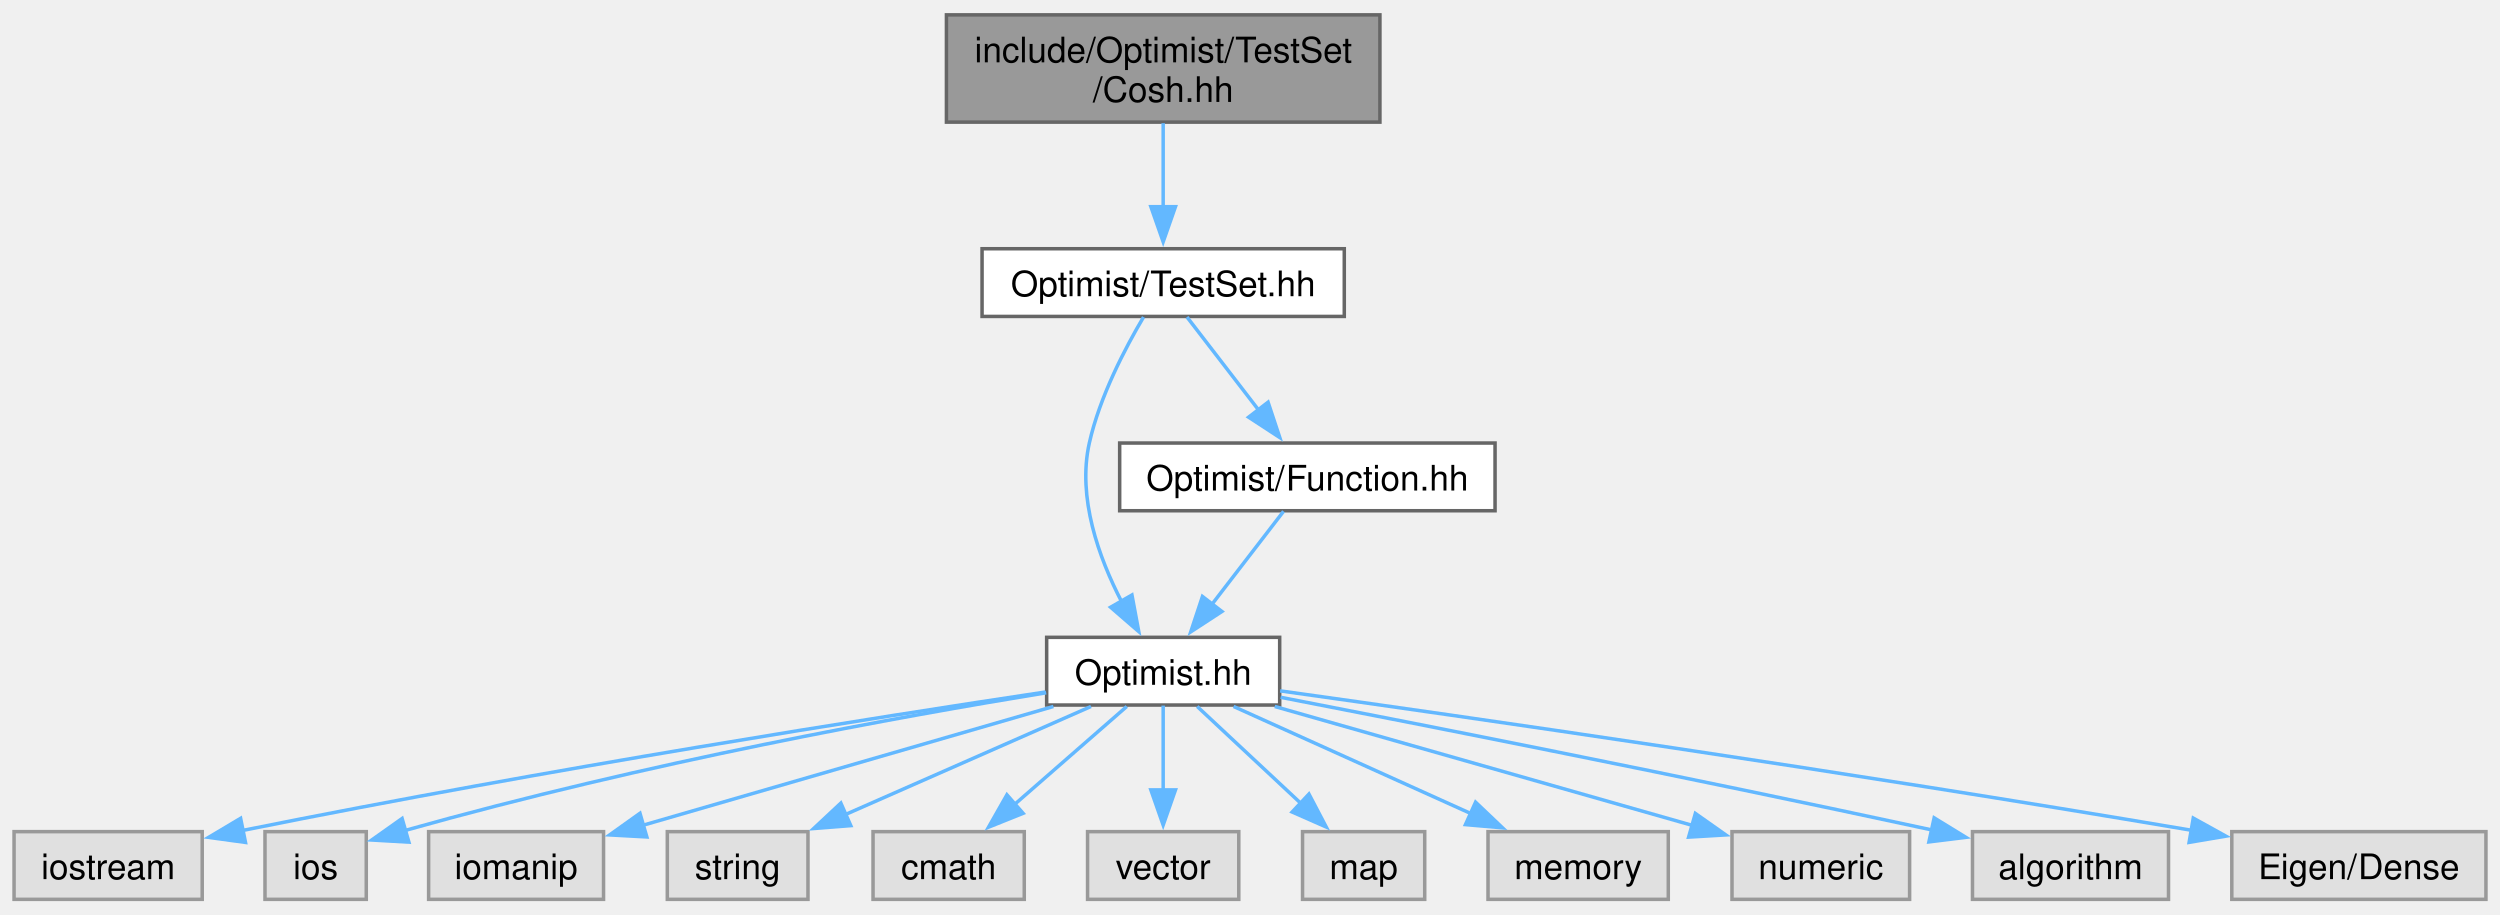
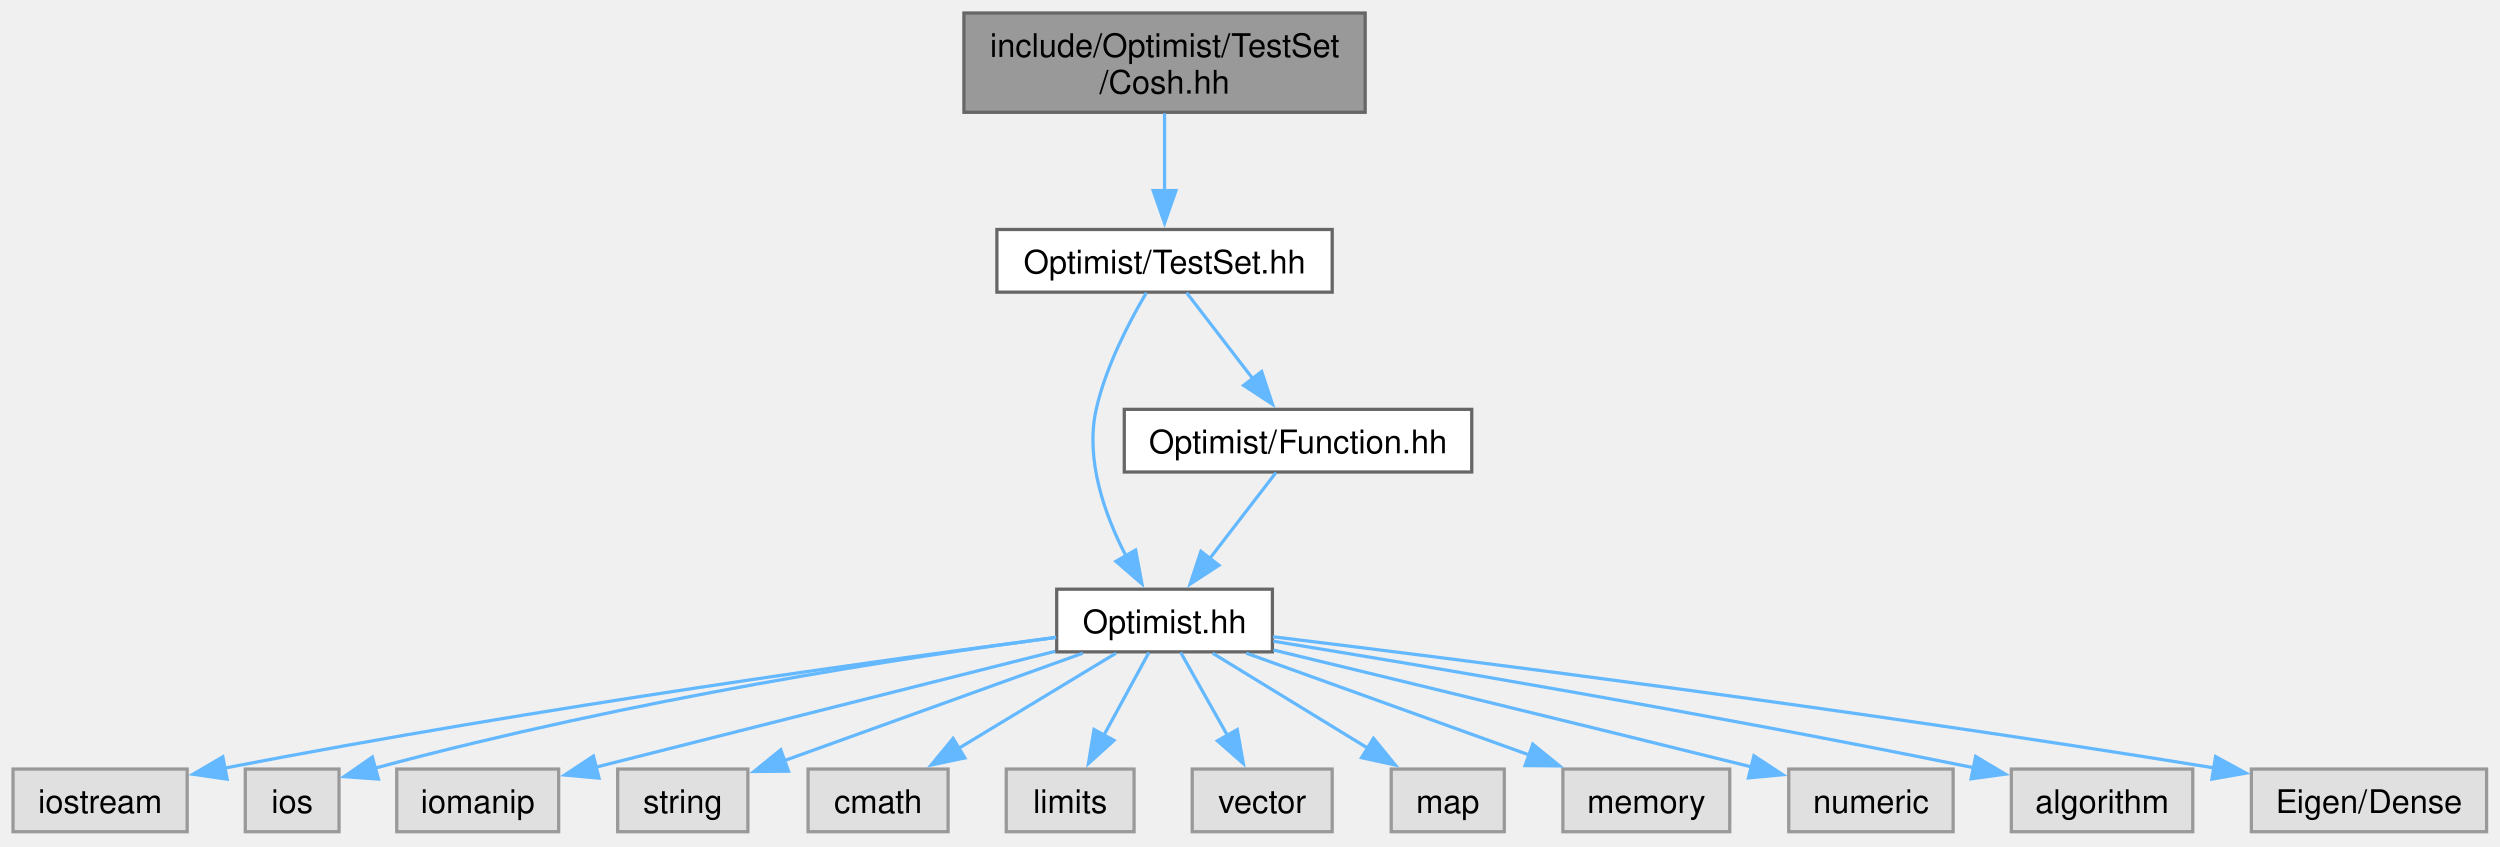
- <svg xmlns="http://www.w3.org/2000/svg" xmlns:xlink="http://www.w3.org/1999/xlink" width="711pt" height="260pt" viewBox="0.00 0.00 710.88 259.50">
+ <svg xmlns="http://www.w3.org/2000/svg" xmlns:xlink="http://www.w3.org/1999/xlink" width="768pt" height="260pt" viewBox="0.00 0.00 768.00 260.00">
  <g id="graph0" class="graph" transform="scale(1 1) rotate(0) translate(4 255.5)">
    <g id="Node000001" class="node">
      <g id="a_Node000001">
        <a xlink:title=" ">
-           <polygon fill="#999999" stroke="#666666" points="388.38,-251.5 265.12,-251.5 265.12,-221 388.38,-221 388.38,-251.5" />
-           <text text-anchor="start" x="273.12" y="-238" font-family="Helvetica,sans-Serif" font-size="10.00">include/Optimist/TestSet</text>
-           <text text-anchor="middle" x="326.75" y="-226.75" font-family="Helvetica,sans-Serif" font-size="10.00">/Cosh.hh</text>
+           <polygon fill="#999999" stroke="#666666" points="415.38,-251.5 292.12,-251.5 292.12,-221 415.38,-221 415.38,-251.5" />
+           <text xml:space="preserve" text-anchor="start" x="300.12" y="-238" font-family="Helvetica,sans-Serif" font-size="10.00">include/Optimist/TestSet</text>
+           <text xml:space="preserve" text-anchor="middle" x="353.75" y="-226.75" font-family="Helvetica,sans-Serif" font-size="10.00">/Cosh.hh</text>
        </a>
      </g>
    </g>
    <g id="Node000002" class="node">
      <g id="a_Node000002">
        <a xlink:href="_test_set_8hh.html" target="_top" xlink:title=" ">
-           <polygon fill="white" stroke="#666666" points="378.25,-185 275.25,-185 275.25,-165.75 378.25,-165.75 378.25,-185" />
-           <text text-anchor="middle" x="326.75" y="-171.5" font-family="Helvetica,sans-Serif" font-size="10.00">Optimist/TestSet.hh</text>
+           <polygon fill="white" stroke="#666666" points="405.25,-185 302.25,-185 302.25,-165.75 405.25,-165.75 405.25,-185" />
+           <text xml:space="preserve" text-anchor="middle" x="353.75" y="-171.5" font-family="Helvetica,sans-Serif" font-size="10.00">Optimist/TestSet.hh</text>
        </a>
      </g>
    </g>
    <g id="edge1_Node000001_Node000002" class="edge">
      <g id="a_edge1_Node000001_Node000002">
        <a xlink:title=" ">
-           <path fill="none" stroke="#63b8ff" d="M326.75,-220.7C326.75,-213.46 326.75,-204.59 326.75,-196.69" />
-           <polygon fill="#63b8ff" stroke="#63b8ff" points="330.25,-196.96 326.75,-186.96 323.25,-196.96 330.25,-196.96" />
+           <path fill="none" stroke="#63b8ff" d="M353.75,-220.7C353.75,-213.46 353.75,-204.59 353.75,-196.69" />
+           <polygon fill="#63b8ff" stroke="#63b8ff" points="357.25,-196.96 353.75,-186.96 350.25,-196.96 357.25,-196.96" />
        </a>
      </g>
    </g>
    <g id="Node000003" class="node">
      <g id="a_Node000003">
        <a xlink:href="_optimist_8hh.html" target="_top" xlink:title=" ">
-           <polygon fill="white" stroke="#666666" points="359.88,-74.5 293.62,-74.5 293.62,-55.25 359.88,-55.25 359.88,-74.5" />
-           <text text-anchor="middle" x="326.75" y="-61" font-family="Helvetica,sans-Serif" font-size="10.00">Optimist.hh</text>
+           <polygon fill="white" stroke="#666666" points="386.88,-74.5 320.62,-74.5 320.62,-55.25 386.88,-55.25 386.88,-74.5" />
+           <text xml:space="preserve" text-anchor="middle" x="353.75" y="-61" font-family="Helvetica,sans-Serif" font-size="10.00">Optimist.hh</text>
        </a>
      </g>
    </g>
    <g id="edge2_Node000002_Node000003" class="edge">
      <g id="a_edge2_Node000002_Node000003">
        <a xlink:title=" ">
-           <path fill="none" stroke="#63b8ff" d="M321.17,-165.57C316.01,-156.86 308.7,-142.95 305.75,-129.75 302.28,-114.24 308.44,-97.17 314.97,-84.57" />
-           <polygon fill="#63b8ff" stroke="#63b8ff" points="317.87,-86.54 319.81,-76.13 311.8,-83.06 317.87,-86.54" />
+           <path fill="none" stroke="#63b8ff" d="M348.17,-165.57C343.01,-156.86 335.7,-142.95 332.75,-129.75 329.28,-114.24 335.44,-97.17 341.97,-84.57" />
+           <polygon fill="#63b8ff" stroke="#63b8ff" points="344.87,-86.54 346.81,-76.13 338.8,-83.06 344.87,-86.54" />
+         </a>
+       </g>
+     </g>
+     <g id="Node000016" class="node">
+       <g id="a_Node000016">
+         <a xlink:href="_function_8hh.html" target="_top" xlink:title=" ">
+           <polygon fill="white" stroke="#666666" points="448.12,-129.75 341.38,-129.75 341.38,-110.5 448.12,-110.5 448.12,-129.75" />
+           <text xml:space="preserve" text-anchor="middle" x="394.75" y="-116.25" font-family="Helvetica,sans-Serif" font-size="10.00">Optimist/Function.hh</text>
+         </a>
+       </g>
+     </g>
+     <g id="edge15_Node000002_Node000016" class="edge">
+       <g id="a_edge15_Node000002_Node000016">
+         <a xlink:title=" ">
+           <path fill="none" stroke="#63b8ff" d="M360.52,-165.58C366.07,-158.38 374.09,-147.96 380.98,-139.01" />
+           <polygon fill="#63b8ff" stroke="#63b8ff" points="383.58,-141.37 386.91,-131.31 378.04,-137.1 383.58,-141.37" />
+         </a>
+       </g>
+     </g>
+     <g id="Node000004" class="node">
+       <g id="a_Node000004">
+         <a xlink:title=" ">
+           <polygon fill="#e0e0e0" stroke="#999999" points="53.5,-19.25 0,-19.25 0,0 53.5,0 53.5,-19.25" />
+           <text xml:space="preserve" text-anchor="middle" x="26.75" y="-5.75" font-family="Helvetica,sans-Serif" font-size="10.00">iostream</text>
+         </a>
+       </g>
+     </g>
+     <g id="edge3_Node000003_Node000004" class="edge">
+       <g id="a_edge3_Node000003_Node000004">
+         <a xlink:title=" ">
+           <path fill="none" stroke="#63b8ff" d="M320.43,-59.68C268.15,-52.9 163.46,-38.54 64.88,-19.52" />
+           <polygon fill="#63b8ff" stroke="#63b8ff" points="65.79,-16.14 55.31,-17.66 64.45,-23.01 65.79,-16.14" />
+         </a>
+       </g>
+     </g>
+     <g id="Node000005" class="node">
+       <g id="a_Node000005">
+         <a xlink:title=" ">
+           <polygon fill="#e0e0e0" stroke="#999999" points="100.15,-19.25 71.35,-19.25 71.35,0 100.15,0 100.15,-19.25" />
+           <text xml:space="preserve" text-anchor="middle" x="85.75" y="-5.75" font-family="Helvetica,sans-Serif" font-size="10.00">ios</text>
+         </a>
+       </g>
+     </g>
+     <g id="edge4_Node000003_Node000005" class="edge">
+       <g id="a_edge4_Node000003_Node000005">
+         <a xlink:title=" ">
+           <path fill="none" stroke="#63b8ff" d="M320.44,-59.73C274.95,-53.66 190.77,-40.95 110.94,-19.45" />
+           <polygon fill="#63b8ff" stroke="#63b8ff" points="112.25,-16.18 101.68,-16.9 110.39,-22.93 112.25,-16.18" />
+         </a>
+       </g>
+     </g>
+     <g id="Node000006" class="node">
+       <g id="a_Node000006">
+         <a xlink:title=" ">
+           <polygon fill="#e0e0e0" stroke="#999999" points="167.62,-19.25 117.88,-19.25 117.88,0 167.62,0 167.62,-19.25" />
+           <text xml:space="preserve" text-anchor="middle" x="142.75" y="-5.75" font-family="Helvetica,sans-Serif" font-size="10.00">iomanip</text>
+         </a>
+       </g>
+     </g>
+     <g id="edge5_Node000003_Node000006" class="edge">
+       <g id="a_edge5_Node000003_Node000006">
+         <a xlink:title=" ">
+           <path fill="none" stroke="#63b8ff" d="M320.14,-55.42C286.76,-47.01 233.82,-33.68 178.99,-19.81" />
+           <polygon fill="#63b8ff" stroke="#63b8ff" points="180.02,-16.46 169.47,-17.41 178.3,-23.25 180.02,-16.46" />
+         </a>
+       </g>
+     </g>
+     <g id="Node000007" class="node">
+       <g id="a_Node000007">
+         <a xlink:title=" ">
+           <polygon fill="#e0e0e0" stroke="#999999" points="225.75,-19.25 185.75,-19.25 185.75,0 225.75,0 225.75,-19.25" />
+           <text xml:space="preserve" text-anchor="middle" x="205.75" y="-5.75" font-family="Helvetica,sans-Serif" font-size="10.00">string</text>
+         </a>
+       </g>
+     </g>
+     <g id="edge6_Node000003_Node000007" class="edge">
+       <g id="a_edge6_Node000003_Node000007">
+         <a xlink:title=" ">
+           <path fill="none" stroke="#63b8ff" d="M328.64,-54.84C303.27,-45.71 264.03,-31.59 236.74,-21.77" />
+           <polygon fill="#63b8ff" stroke="#63b8ff" points="238.22,-18.59 227.63,-18.5 235.85,-25.18 238.22,-18.59" />
+         </a>
+       </g>
+     </g>
+     <g id="Node000008" class="node">
+       <g id="a_Node000008">
+         <a xlink:title=" ">
+           <polygon fill="#e0e0e0" stroke="#999999" points="287.25,-19.25 244.25,-19.25 244.25,0 287.25,0 287.25,-19.25" />
+           <text xml:space="preserve" text-anchor="middle" x="265.75" y="-5.75" font-family="Helvetica,sans-Serif" font-size="10.00">cmath</text>
+         </a>
+       </g>
+     </g>
+     <g id="edge7_Node000003_Node000008" class="edge">
+       <g id="a_edge7_Node000003_Node000008">
+         <a xlink:title=" ">
+           <path fill="none" stroke="#63b8ff" d="M338.82,-54.84C325.55,-46.81 305.88,-34.91 290.3,-25.48" />
+           <polygon fill="#63b8ff" stroke="#63b8ff" points="292.41,-22.67 282.05,-20.49 288.79,-28.66 292.41,-22.67" />
+         </a>
+       </g>
+     </g>
+     <g id="Node000009" class="node">
+       <g id="a_Node000009">
+         <a xlink:title=" ">
+           <polygon fill="#e0e0e0" stroke="#999999" points="344.38,-19.25 305.12,-19.25 305.12,0 344.38,0 344.38,-19.25" />
+           <text xml:space="preserve" text-anchor="middle" x="324.75" y="-5.75" font-family="Helvetica,sans-Serif" font-size="10.00">limits</text>
+         </a>
+       </g>
+     </g>
+     <g id="edge8_Node000003_Node000009" class="edge">
+       <g id="a_edge8_Node000003_Node000009">
+         <a xlink:title=" ">
+           <path fill="none" stroke="#63b8ff" d="M348.96,-55.08C345.21,-48.19 339.84,-38.34 335.12,-29.66" />
+           <polygon fill="#63b8ff" stroke="#63b8ff" points="338.22,-28.05 330.37,-20.94 332.08,-31.39 338.22,-28.05" />
+         </a>
+       </g>
+     </g>
+     <g id="Node000010" class="node">
+       <g id="a_Node000010">
+         <a xlink:title=" ">
+           <polygon fill="#e0e0e0" stroke="#999999" points="405.25,-19.25 362.25,-19.25 362.25,0 405.25,0 405.25,-19.25" />
+           <text xml:space="preserve" text-anchor="middle" x="383.75" y="-5.75" font-family="Helvetica,sans-Serif" font-size="10.00">vector</text>
+         </a>
+       </g>
+     </g>
+     <g id="edge9_Node000003_Node000010" class="edge">
+       <g id="a_edge9_Node000003_Node000010">
+         <a xlink:title=" ">
+           <path fill="none" stroke="#63b8ff" d="M358.7,-55.08C362.63,-48.11 368.26,-38.12 373.19,-29.37" />
+           <polygon fill="#63b8ff" stroke="#63b8ff" points="376.09,-31.36 377.95,-20.93 369.99,-27.92 376.09,-31.36" />
+         </a>
+       </g>
+     </g>
+     <g id="Node000011" class="node">
+       <g id="a_Node000011">
+         <a xlink:title=" ">
+           <polygon fill="#e0e0e0" stroke="#999999" points="458.12,-19.25 423.38,-19.25 423.38,0 458.12,0 458.12,-19.25" />
+           <text xml:space="preserve" text-anchor="middle" x="440.75" y="-5.75" font-family="Helvetica,sans-Serif" font-size="10.00">map</text>
+         </a>
+       </g>
+     </g>
+     <g id="edge10_Node000003_Node000011" class="edge">
+       <g id="a_edge10_Node000003_Node000011">
+         <a xlink:title=" ">
+           <path fill="none" stroke="#63b8ff" d="M368.51,-54.84C381.63,-46.81 401.07,-34.91 416.48,-25.48" />
+           <polygon fill="#63b8ff" stroke="#63b8ff" points="417.93,-28.7 424.63,-20.49 414.27,-22.73 417.93,-28.7" />
+         </a>
+       </g>
+     </g>
+     <g id="Node000012" class="node">
+       <g id="a_Node000012">
+         <a xlink:title=" ">
+           <polygon fill="#e0e0e0" stroke="#999999" points="527.38,-19.25 476.12,-19.25 476.12,0 527.38,0 527.38,-19.25" />
+           <text xml:space="preserve" text-anchor="middle" x="501.75" y="-5.75" font-family="Helvetica,sans-Serif" font-size="10.00">memory</text>
+         </a>
+       </g>
+     </g>
+     <g id="edge11_Node000003_Node000012" class="edge">
+       <g id="a_edge11_Node000003_Node000012">
+         <a xlink:title=" ">
+           <path fill="none" stroke="#63b8ff" d="M378.86,-54.84C402.78,-46.24 439.03,-33.19 465.97,-23.5" />
+           <polygon fill="#63b8ff" stroke="#63b8ff" points="466.87,-26.89 475.1,-20.21 464.5,-20.31 466.87,-26.89" />
+         </a>
+       </g>
+     </g>
+     <g id="Node000013" class="node">
+       <g id="a_Node000013">
+         <a xlink:title=" ">
+           <polygon fill="#e0e0e0" stroke="#999999" points="596,-19.25 545.5,-19.25 545.5,0 596,0 596,-19.25" />
+           <text xml:space="preserve" text-anchor="middle" x="570.75" y="-5.75" font-family="Helvetica,sans-Serif" font-size="10.00">numeric</text>
+         </a>
+       </g>
+     </g>
+     <g id="edge12_Node000003_Node000013" class="edge">
+       <g id="a_edge12_Node000003_Node000013">
+         <a xlink:title=" ">
+           <path fill="none" stroke="#63b8ff" d="M387.17,-55.82C421.65,-47.5 477.29,-34 534.14,-19.88" />
+           <polygon fill="#63b8ff" stroke="#63b8ff" points="534.81,-23.32 543.67,-17.51 533.12,-16.53 534.81,-23.32" />
+         </a>
+       </g>
+     </g>
+     <g id="Node000014" class="node">
+       <g id="a_Node000014">
+         <a xlink:title=" ">
+           <polygon fill="#e0e0e0" stroke="#999999" points="669.62,-19.25 613.88,-19.25 613.88,0 669.62,0 669.62,-19.25" />
+           <text xml:space="preserve" text-anchor="middle" x="641.75" y="-5.75" font-family="Helvetica,sans-Serif" font-size="10.00">algorithm</text>
+         </a>
+       </g>
+     </g>
+     <g id="edge13_Node000003_Node000014" class="edge">
+       <g id="a_edge13_Node000003_Node000014">
+         <a xlink:title=" ">
+           <path fill="none" stroke="#63b8ff" d="M387.15,-58.52C433.28,-50.99 519.34,-36.5 602.34,-19.65" />
+           <polygon fill="#63b8ff" stroke="#63b8ff" points="602.92,-23.11 612.02,-17.68 601.52,-16.25 602.92,-23.11" />
        </a>
      </g>
    </g>
    <g id="Node000015" class="node">
      <g id="a_Node000015">
-         <a xlink:href="_function_8hh.html" target="_top" xlink:title=" ">
-           <polygon fill="white" stroke="#666666" points="421.12,-129.75 314.38,-129.75 314.38,-110.5 421.12,-110.5 421.12,-129.75" />
-           <text text-anchor="middle" x="367.75" y="-116.25" font-family="Helvetica,sans-Serif" font-size="10.00">Optimist/Function.hh</text>
-         </a>
-       </g>
-     </g>
-     <g id="edge14_Node000002_Node000015" class="edge">
-       <g id="a_edge14_Node000002_Node000015">
-         <a xlink:title=" ">
-           <path fill="none" stroke="#63b8ff" d="M333.52,-165.58C339.07,-158.38 347.09,-147.96 353.98,-139.01" />
-           <polygon fill="#63b8ff" stroke="#63b8ff" points="356.58,-141.37 359.91,-131.31 351.04,-137.1 356.58,-141.37" />
-         </a>
-       </g>
-     </g>
-     <g id="Node000004" class="node">
-       <g id="a_Node000004">
-         <a xlink:title=" ">
-           <polygon fill="#e0e0e0" stroke="#999999" points="53.5,-19.25 0,-19.25 0,0 53.5,0 53.5,-19.25" />
-           <text text-anchor="middle" x="26.75" y="-5.75" font-family="Helvetica,sans-Serif" font-size="10.00">iostream</text>
-         </a>
-       </g>
-     </g>
-     <g id="edge3_Node000003_Node000004" class="edge">
-       <g id="a_edge3_Node000003_Node000004">
-         <a xlink:title=" ">
-           <path fill="none" stroke="#63b8ff" d="M293.28,-58.96C245.09,-51.72 153.13,-37.32 65.1,-19.61" />
-           <polygon fill="#63b8ff" stroke="#63b8ff" points="65.81,-16.18 55.32,-17.62 64.42,-23.04 65.81,-16.18" />
-         </a>
-       </g>
-     </g>
-     <g id="Node000005" class="node">
-       <g id="a_Node000005">
-         <a xlink:title=" ">
-           <polygon fill="#e0e0e0" stroke="#999999" points="100.15,-19.25 71.35,-19.25 71.35,0 100.15,0 100.15,-19.25" />
-           <text text-anchor="middle" x="85.75" y="-5.75" font-family="Helvetica,sans-Serif" font-size="10.00">ios</text>
-         </a>
-       </g>
-     </g>
-     <g id="edge4_Node000003_Node000005" class="edge">
-       <g id="a_edge4_Node000003_Node000005">
-         <a xlink:title=" ">
-           <path fill="none" stroke="#63b8ff" d="M293.49,-58.74C252.5,-52.04 180.62,-39.14 110.94,-19.52" />
-           <polygon fill="#63b8ff" stroke="#63b8ff" points="112.27,-16.26 101.69,-16.87 110.34,-22.99 112.27,-16.26" />
-         </a>
-       </g>
-     </g>
-     <g id="Node000006" class="node">
-       <g id="a_Node000006">
-         <a xlink:title=" ">
-           <polygon fill="#e0e0e0" stroke="#999999" points="167.62,-19.25 117.88,-19.25 117.88,0 167.62,0 167.62,-19.25" />
-           <text text-anchor="middle" x="142.75" y="-5.75" font-family="Helvetica,sans-Serif" font-size="10.00">iomanip</text>
-         </a>
-       </g>
-     </g>
-     <g id="edge5_Node000003_Node000006" class="edge">
-       <g id="a_edge5_Node000003_Node000006">
-         <a xlink:title=" ">
-           <path fill="none" stroke="#63b8ff" d="M295.54,-54.84C263.2,-45.48 212.74,-30.88 178.74,-21.04" />
-           <polygon fill="#63b8ff" stroke="#63b8ff" points="179.93,-17.74 169.35,-18.32 177.98,-24.47 179.93,-17.74" />
-         </a>
-       </g>
-     </g>
-     <g id="Node000007" class="node">
-       <g id="a_Node000007">
-         <a xlink:title=" ">
-           <polygon fill="#e0e0e0" stroke="#999999" points="225.75,-19.25 185.75,-19.25 185.75,0 225.75,0 225.75,-19.25" />
-           <text text-anchor="middle" x="205.75" y="-5.75" font-family="Helvetica,sans-Serif" font-size="10.00">string</text>
-         </a>
-       </g>
-     </g>
-     <g id="edge6_Node000003_Node000007" class="edge">
-       <g id="a_edge6_Node000003_Node000007">
-         <a xlink:title=" ">
-           <path fill="none" stroke="#63b8ff" d="M306.22,-54.84C287.07,-46.41 258.25,-33.73 236.38,-24.11" />
-           <polygon fill="#63b8ff" stroke="#63b8ff" points="237.92,-20.96 227.36,-20.13 235.1,-27.37 237.92,-20.96" />
-         </a>
-       </g>
-     </g>
-     <g id="Node000008" class="node">
-       <g id="a_Node000008">
-         <a xlink:title=" ">
-           <polygon fill="#e0e0e0" stroke="#999999" points="287.25,-19.25 244.25,-19.25 244.25,0 287.25,0 287.25,-19.25" />
-           <text text-anchor="middle" x="265.75" y="-5.75" font-family="Helvetica,sans-Serif" font-size="10.00">cmath</text>
-         </a>
-       </g>
-     </g>
-     <g id="edge7_Node000003_Node000008" class="edge">
-       <g id="a_edge7_Node000003_Node000008">
-         <a xlink:title=" ">
-           <path fill="none" stroke="#63b8ff" d="M316.4,-54.84C307.67,-47.22 294.96,-36.12 284.45,-26.95" />
-           <polygon fill="#63b8ff" stroke="#63b8ff" points="286.92,-24.46 277.09,-20.52 282.32,-29.73 286.92,-24.46" />
-         </a>
-       </g>
-     </g>
-     <g id="Node000009" class="node">
-       <g id="a_Node000009">
-         <a xlink:title=" ">
-           <polygon fill="#e0e0e0" stroke="#999999" points="348.25,-19.25 305.25,-19.25 305.25,0 348.25,0 348.25,-19.25" />
-           <text text-anchor="middle" x="326.75" y="-5.75" font-family="Helvetica,sans-Serif" font-size="10.00">vector</text>
-         </a>
-       </g>
-     </g>
-     <g id="edge8_Node000003_Node000009" class="edge">
-       <g id="a_edge8_Node000003_Node000009">
-         <a xlink:title=" ">
-           <path fill="none" stroke="#63b8ff" d="M326.75,-55.08C326.75,-48.57 326.75,-39.42 326.75,-31.12" />
-           <polygon fill="#63b8ff" stroke="#63b8ff" points="330.25,-31.12 326.75,-21.12 323.25,-31.12 330.25,-31.12" />
-         </a>
-       </g>
-     </g>
-     <g id="Node000010" class="node">
-       <g id="a_Node000010">
-         <a xlink:title=" ">
-           <polygon fill="#e0e0e0" stroke="#999999" points="401.12,-19.25 366.38,-19.25 366.38,0 401.12,0 401.12,-19.25" />
-           <text text-anchor="middle" x="383.75" y="-5.75" font-family="Helvetica,sans-Serif" font-size="10.00">map</text>
-         </a>
-       </g>
-     </g>
-     <g id="edge9_Node000003_Node000010" class="edge">
-       <g id="a_edge9_Node000003_Node000010">
-         <a xlink:title=" ">
-           <path fill="none" stroke="#63b8ff" d="M336.42,-54.84C344.49,-47.3 356.22,-36.35 365.97,-27.23" />
-           <polygon fill="#63b8ff" stroke="#63b8ff" points="368.2,-29.94 373.12,-20.56 363.42,-24.83 368.2,-29.94" />
-         </a>
-       </g>
-     </g>
-     <g id="Node000011" class="node">
-       <g id="a_Node000011">
-         <a xlink:title=" ">
-           <polygon fill="#e0e0e0" stroke="#999999" points="470.38,-19.25 419.12,-19.25 419.12,0 470.38,0 470.38,-19.25" />
-           <text text-anchor="middle" x="444.75" y="-5.75" font-family="Helvetica,sans-Serif" font-size="10.00">memory</text>
-         </a>
-       </g>
-     </g>
-     <g id="edge10_Node000003_Node000011" class="edge">
-       <g id="a_edge10_Node000003_Node000011">
-         <a xlink:title=" ">
-           <path fill="none" stroke="#63b8ff" d="M346.77,-54.84C365.24,-46.5 392.96,-34 414.2,-24.41" />
-           <polygon fill="#63b8ff" stroke="#63b8ff" points="415.58,-27.63 423.26,-20.33 412.7,-21.25 415.58,-27.63" />
-         </a>
-       </g>
-     </g>
-     <g id="Node000012" class="node">
-       <g id="a_Node000012">
-         <a xlink:title=" ">
-           <polygon fill="#e0e0e0" stroke="#999999" points="539,-19.25 488.5,-19.25 488.5,0 539,0 539,-19.25" />
-           <text text-anchor="middle" x="513.75" y="-5.75" font-family="Helvetica,sans-Serif" font-size="10.00">numeric</text>
-         </a>
-       </g>
-     </g>
-     <g id="edge11_Node000003_Node000012" class="edge">
-       <g id="a_edge11_Node000003_Node000012">
-         <a xlink:title=" ">
-           <path fill="none" stroke="#63b8ff" d="M358.47,-54.84C391.33,-45.48 442.62,-30.88 477.17,-21.04" />
-           <polygon fill="#63b8ff" stroke="#63b8ff" points="478.08,-24.42 486.74,-18.32 476.16,-17.69 478.08,-24.42" />
-         </a>
-       </g>
-     </g>
-     <g id="Node000013" class="node">
-       <g id="a_Node000013">
-         <a xlink:title=" ">
-           <polygon fill="#e0e0e0" stroke="#999999" points="612.62,-19.25 556.88,-19.25 556.88,0 612.62,0 612.62,-19.25" />
-           <text text-anchor="middle" x="584.75" y="-5.75" font-family="Helvetica,sans-Serif" font-size="10.00">algorithm</text>
-         </a>
-       </g>
-     </g>
-     <g id="edge12_Node000003_Node000013" class="edge">
-       <g id="a_edge12_Node000003_Node000013">
-         <a xlink:title=" ">
-           <path fill="none" stroke="#63b8ff" d="M360.14,-57.45C401.35,-49.46 473.86,-35.17 545.47,-19.7" />
-           <polygon fill="#63b8ff" stroke="#63b8ff" points="545.98,-23.17 555.01,-17.63 544.49,-16.33 545.98,-23.17" />
-         </a>
-       </g>
-     </g>
-     <g id="Node000014" class="node">
-       <g id="a_Node000014">
-         <a xlink:title=" ">
-           <polygon fill="#e0e0e0" stroke="#999999" points="702.88,-19.25 630.62,-19.25 630.62,0 702.88,0 702.88,-19.25" />
-           <text text-anchor="middle" x="666.75" y="-5.75" font-family="Helvetica,sans-Serif" font-size="10.00">Eigen/Dense</text>
-         </a>
-       </g>
-     </g>
-     <g id="edge13_Node000003_Node000014" class="edge">
-       <g id="a_edge13_Node000003_Node000014">
-         <a xlink:title=" ">
-           <path fill="none" stroke="#63b8ff" d="M360,-59.28C412.72,-51.9 519,-36.64 619.19,-19.63" />
-           <polygon fill="#63b8ff" stroke="#63b8ff" points="619.66,-23.1 628.93,-17.97 618.48,-16.2 619.66,-23.1" />
-         </a>
-       </g>
-     </g>
-     <g id="edge15_Node000015_Node000003" class="edge">
-       <g id="a_edge15_Node000015_Node000003">
-         <a xlink:title=" ">
-           <path fill="none" stroke="#63b8ff" d="M360.98,-110.33C355.43,-103.13 347.41,-92.71 340.52,-83.76" />
-           <polygon fill="#63b8ff" stroke="#63b8ff" points="343.46,-81.85 334.59,-76.06 337.92,-86.12 343.46,-81.85" />
+         <a xlink:title=" ">
+           <polygon fill="#e0e0e0" stroke="#999999" points="759.88,-19.25 687.62,-19.25 687.62,0 759.88,0 759.88,-19.25" />
+           <text xml:space="preserve" text-anchor="middle" x="723.75" y="-5.75" font-family="Helvetica,sans-Serif" font-size="10.00">Eigen/Dense</text>
+         </a>
+       </g>
+     </g>
+     <g id="edge14_Node000003_Node000015" class="edge">
+       <g id="a_edge14_Node000003_Node000015">
+         <a xlink:title=" ">
+           <path fill="none" stroke="#63b8ff" d="M387.06,-59.89C444.11,-52.94 564.45,-37.73 676.29,-19.58" />
+           <polygon fill="#63b8ff" stroke="#63b8ff" points="676.63,-23.07 685.94,-18 675.5,-16.16 676.63,-23.07" />
+         </a>
+       </g>
+     </g>
+     <g id="edge16_Node000016_Node000003" class="edge">
+       <g id="a_edge16_Node000016_Node000003">
+         <a xlink:title=" ">
+           <path fill="none" stroke="#63b8ff" d="M387.98,-110.33C382.43,-103.13 374.41,-92.71 367.52,-83.76" />
+           <polygon fill="#63b8ff" stroke="#63b8ff" points="370.46,-81.85 361.59,-76.06 364.92,-86.12 370.46,-81.85" />
        </a>
      </g>
    </g>
  </g>
</svg>
